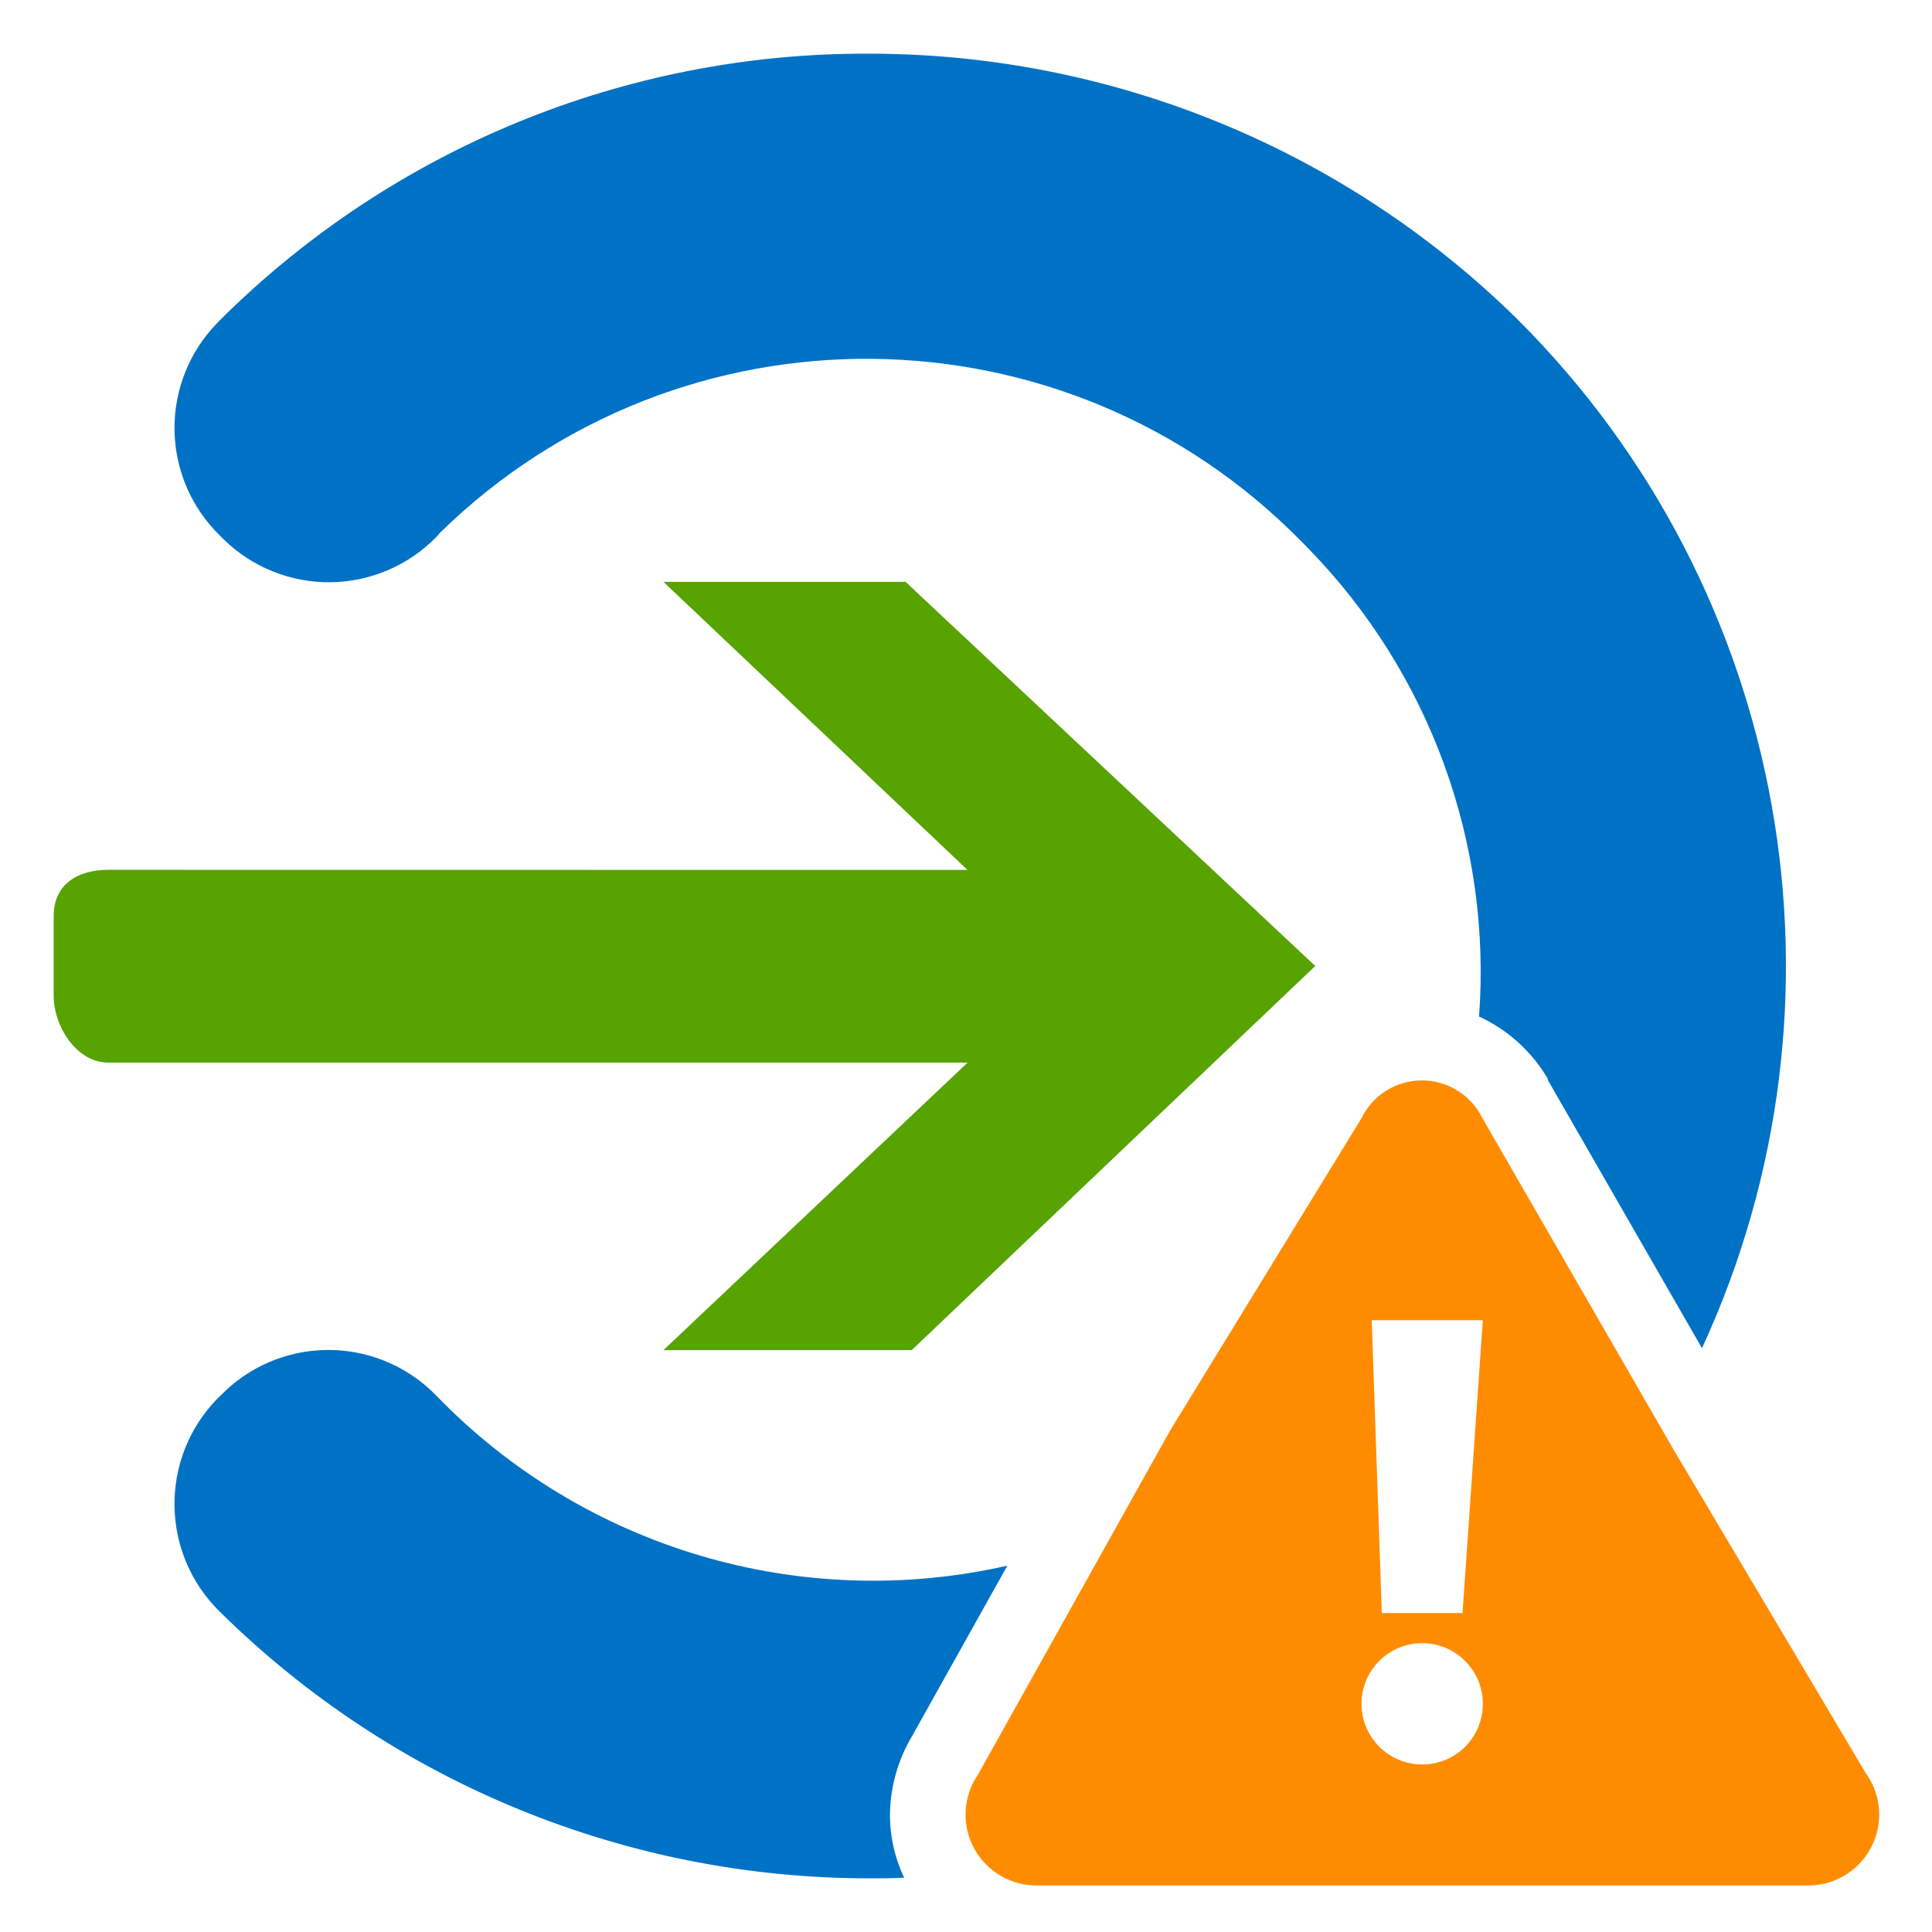
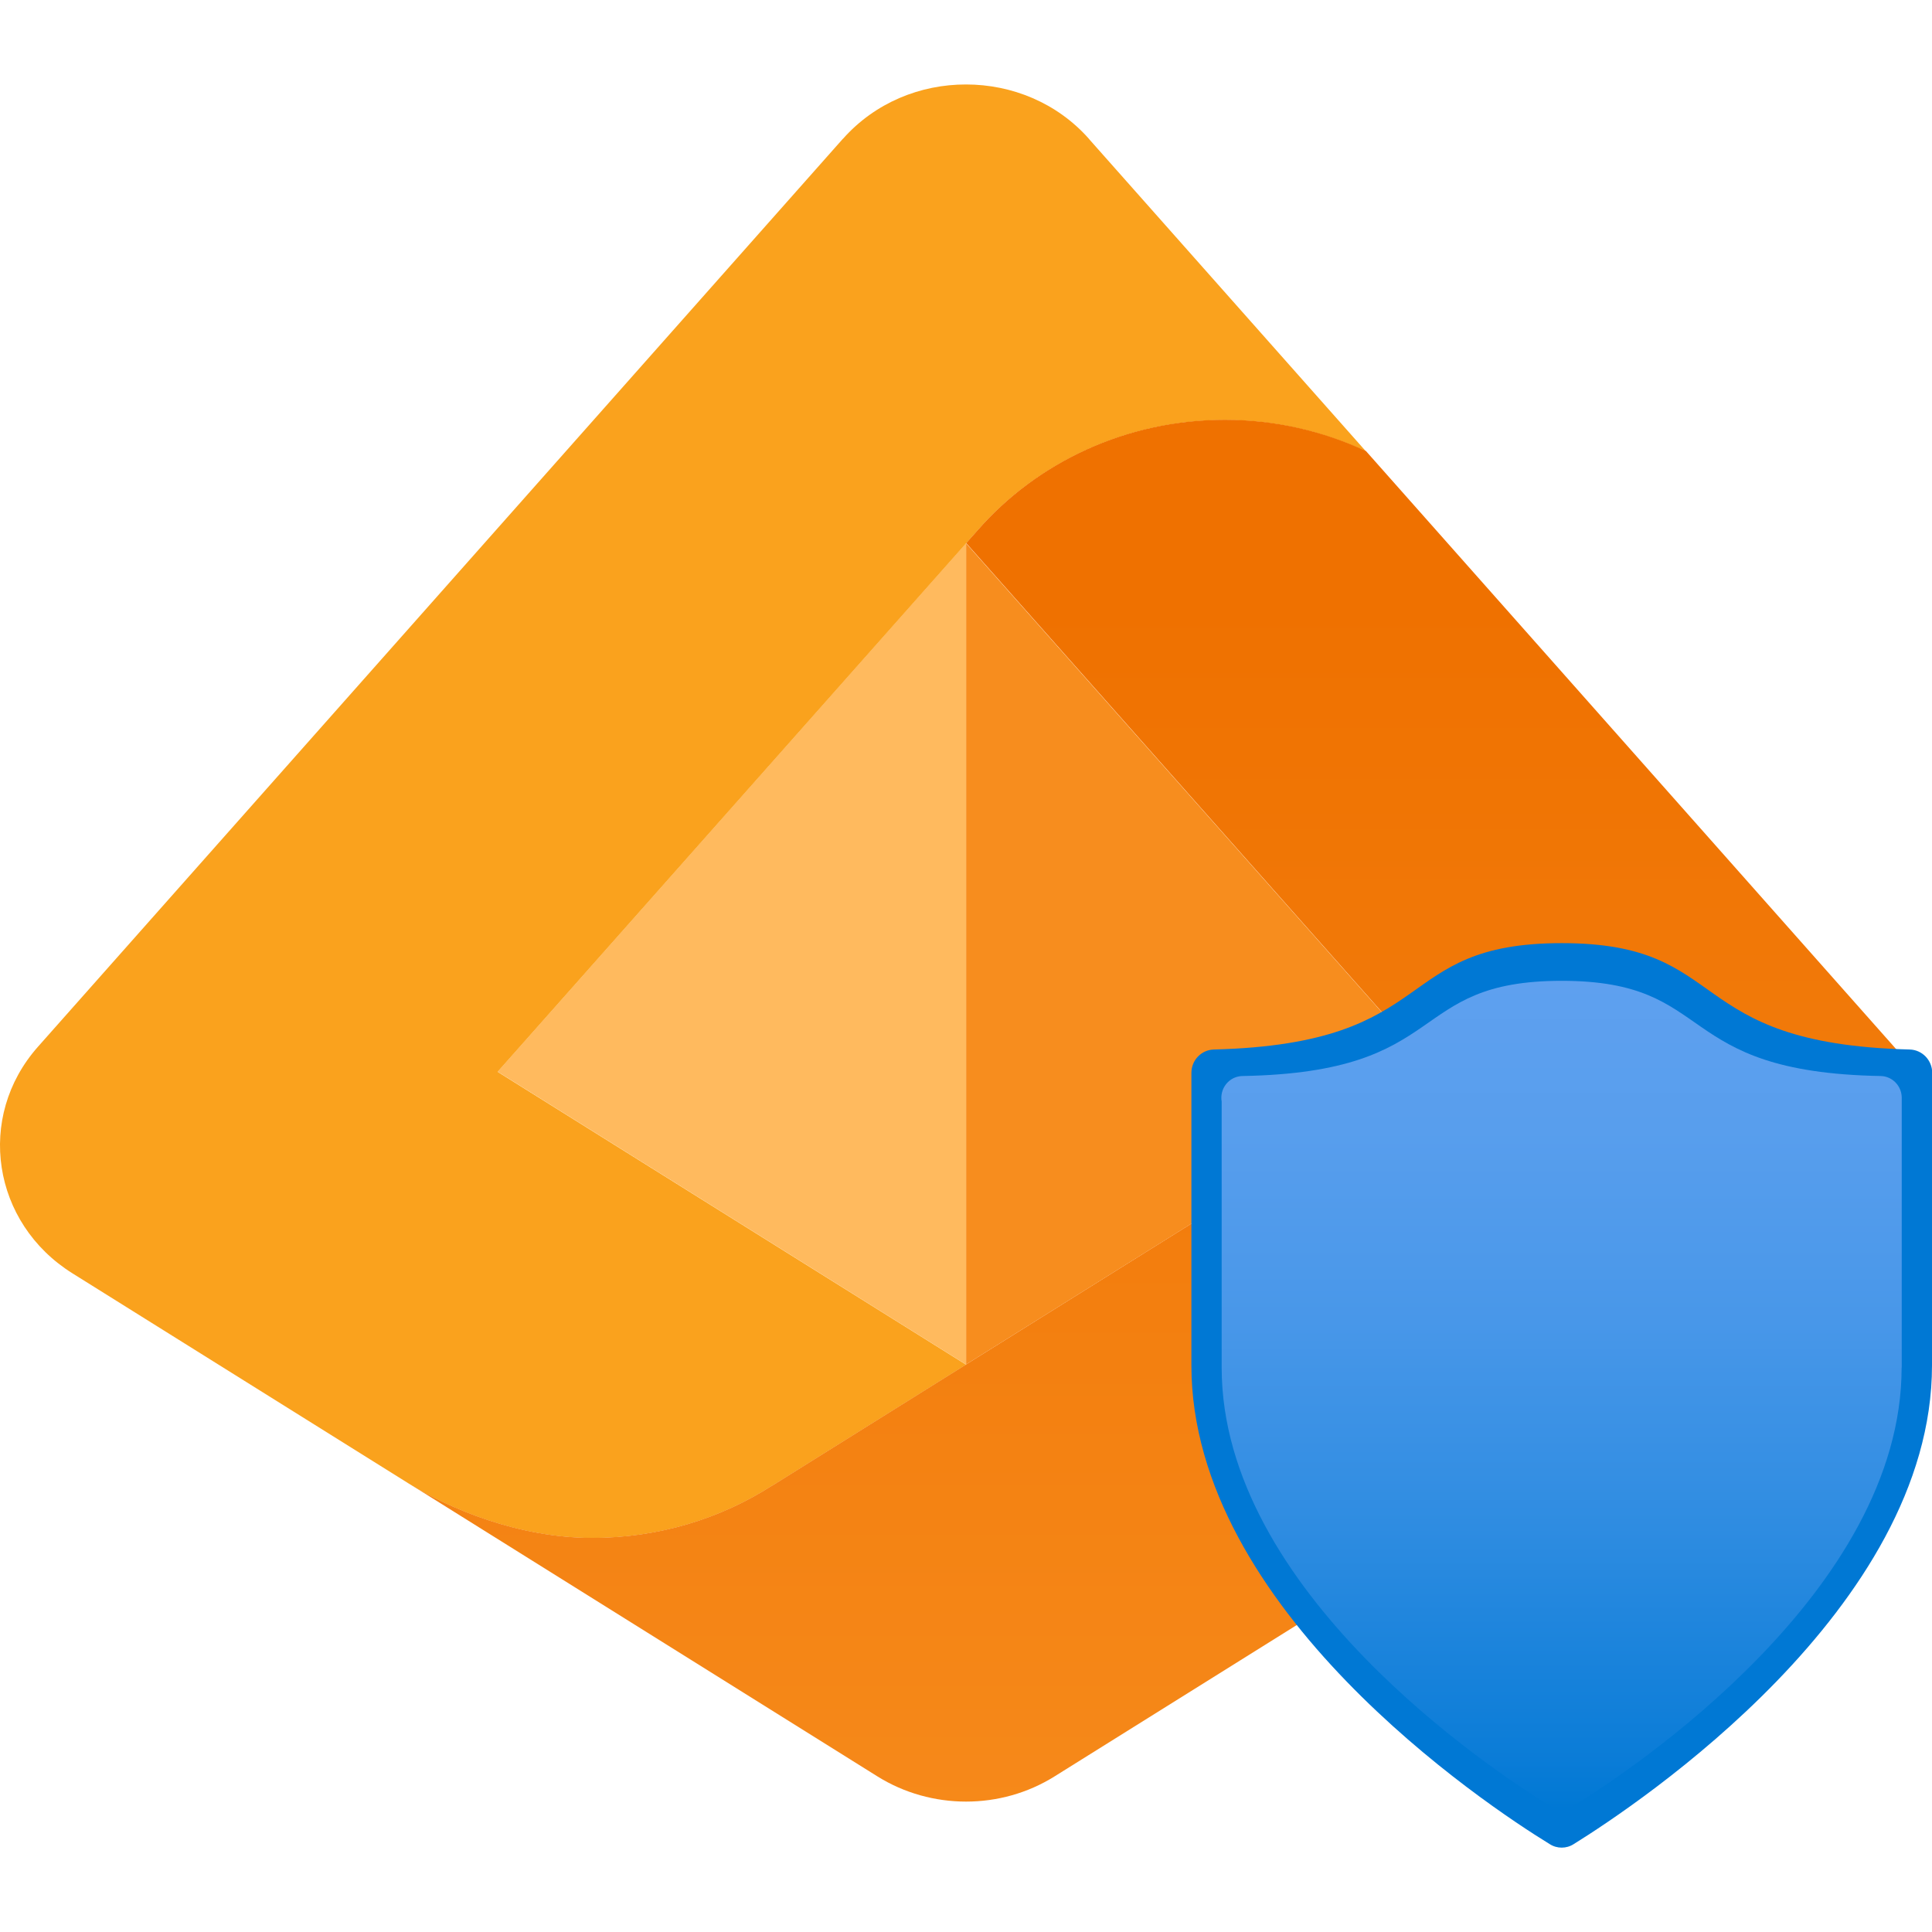
- <svg xmlns="http://www.w3.org/2000/svg" id="b9c3de0b-e369-422f-8a14-c070cdd897ad" width="18" height="18" viewBox="0 0 18 18">
+ <svg xmlns="http://www.w3.org/2000/svg" id="uuid-31871bb0-5517-4aee-b2ba-5a3848ba6160" width="18" height="18" viewBox="0 0 18 18">
+   <defs>
+     <linearGradient id="uuid-10d303dc-dbc6-4fd6-9b51-4d2c7ef1af93" x1="10.901" y1="4.385" x2="10.901" y2="18.783" gradientUnits="userSpaceOnUse">
+       <stop offset=".085" stop-color="#ef7100" />
+       <stop offset=".999" stop-color="#f78d1e" />
+     </linearGradient>
+     <linearGradient id="uuid-6bbe745f-b495-46ca-a7f6-6d49d57ee029" x1="-79.452" y1="778.657" x2="-79.452" y2="786.378" gradientTransform="translate(94 795.516) scale(1 -1)" gradientUnits="userSpaceOnUse">
+       <stop offset="0" stop-color="#0078d4" />
+       <stop offset=".06" stop-color="#0a7cd7" />
+       <stop offset=".34" stop-color="#2e8ce1" />
+       <stop offset=".59" stop-color="#4897e9" />
+       <stop offset=".82" stop-color="#589eed" />
+       <stop offset="1" stop-color="#5ea0ef" />
+     </linearGradient>
+   </defs>
  <g>
-     <path d="M9.014,8.105,6.181,5.421H8.437L12.254,9l-3.76,3.579H6.181L9.015,9.9H1.007C.717,9.9.5,9.566.5,9.275v-.74c0-.291.217-.431.507-.431Z" fill="#57a300" />
-     <path d="M2.083,5.024A1.4,1.4,0,0,0,4.068,5L4.1,4.963a5.678,5.678,0,0,1,8.028.085l.071.072a5.649,5.649,0,0,1,1.581,4.351,1.436,1.436,0,0,1,.64.579l0,.006,0,.005,1.437,2.5A8.505,8.505,0,0,0,14.143,2.98,8.608,8.608,0,0,0,8.1.5,8.52,8.52,0,0,0,2.053,2.979l-.029.03a1.4,1.4,0,0,0,.029,1.985ZM8.292,16.883a1.458,1.458,0,0,1,.205-.707l.888-1.589a5.662,5.662,0,0,1-5.318-1.582l-.03-.03a1.4,1.4,0,0,0-1.985.03l-.03.029a1.405,1.405,0,0,0,.03,1.986A8.61,8.61,0,0,0,8.1,17.5c.108,0,.216,0,.324-.006A1.358,1.358,0,0,1,8.292,16.883Z" fill="#0072c6" />
-     <path d="M17.389,16.53,15.6,13.519l-1.788-3.1a.627.627,0,0,0-1.128,0L10.9,13.331l-1.787,3.2a.66.66,0,0,0,.564,1.035h7.15a.66.66,0,0,0,.564-1.035ZM13.344,12.3h.471l-.189,2.729h-.752L12.78,12.3Zm-.094,4.139a.565.565,0,1,1,.565-.564.563.563,0,0,1-.565.564Z" fill="#ff8c00" />
+     <polygon points="4.636 9.985 4.688 10.017 9 12.713 9.001 12.713 9.001 12.713 9.001 5.062 9 5.061 4.636 9.985" fill="#ffb34d" isolation="isolate" opacity=".9" stroke-width="0" />
+     <path d="m10.146,1.294c-.299-.338-.722-.507-1.145-.507h0c-.424-.001-.847.168-1.147.506h-.001L.353,9.753c-.579.654-.428,1.642.323,2.111,0,0,2.776,1.735,3.126,1.954.388.242,1.033.511,1.715.511.621,0,1.198-.18,1.676-.487,0,0,0,0,.002,0l1.805-1.128-4.364-2.728,4.365-4.924.109-.123c.55-.627,1.377-1.026,2.302-1.026.472,0,.916.107,1.313.291l-2.579-2.909Z" fill="#faa21d" stroke-width="0" />
+     <polygon points="13.365 9.985 13.365 9.985 13.365 9.985 9.001 5.062 9.001 12.712 13.365 9.985" fill="#f78d1e" stroke-width="0" />
+     <path d="m17.647,9.753l-4.921-5.551c-.397-.185-.842-.291-1.313-.291-.925,0-1.752.399-2.302,1.026l-.109.123,4.364,4.924-4.266,2.666-.099.062v.003s-.001-.002-.001-.002l-1.805,1.128s-.002,0-.002,0c-.478.307-1.055.487-1.676.487-.682,0-1.327-.269-1.715-.511l4.374,2.734c.25.156.538.234.824.234h0s.001,0,.001,0c.287,0,.573-.078.823-.234l1.73-1.081h0s5.77-3.607,5.77-3.607h0c.751-.468.902-1.456.323-2.11Z" fill="url(#uuid-10d303dc-dbc6-4fd6-9b51-4d2c7ef1af93)" stroke-width="0" />
  </g>
+   <path d="m18,12.721c0,2.265-2.739,4.088-3.338,4.46-.068.044-.156.044-.224,0-.599-.367-3.338-2.19-3.338-4.46v-2.725c0-.119.093-.215.21-.218,2.134-.055,1.642-.991,3.241-.991s1.106.937,3.241.991c.117.003.21.1.21.218v2.725Z" fill="#0078d4" stroke-width="0" />
+   <path d="m17.717,12.741c0,2.081-2.515,3.751-3.065,4.088-.063.039-.142.039-.205,0-.551-.337-3.065-2.007-3.065-4.088v-2.478c-.019-.111.054-.216.163-.235.011-.002.021-.003.032-.003,1.959-.035,1.511-.887,2.973-.887s1.014.852,2.973.887c.107.003.192.09.195.198v2.517Z" fill="url(#uuid-6bbe745f-b495-46ca-a7f6-6d49d57ee029)" stroke-width="0" />
</svg>
